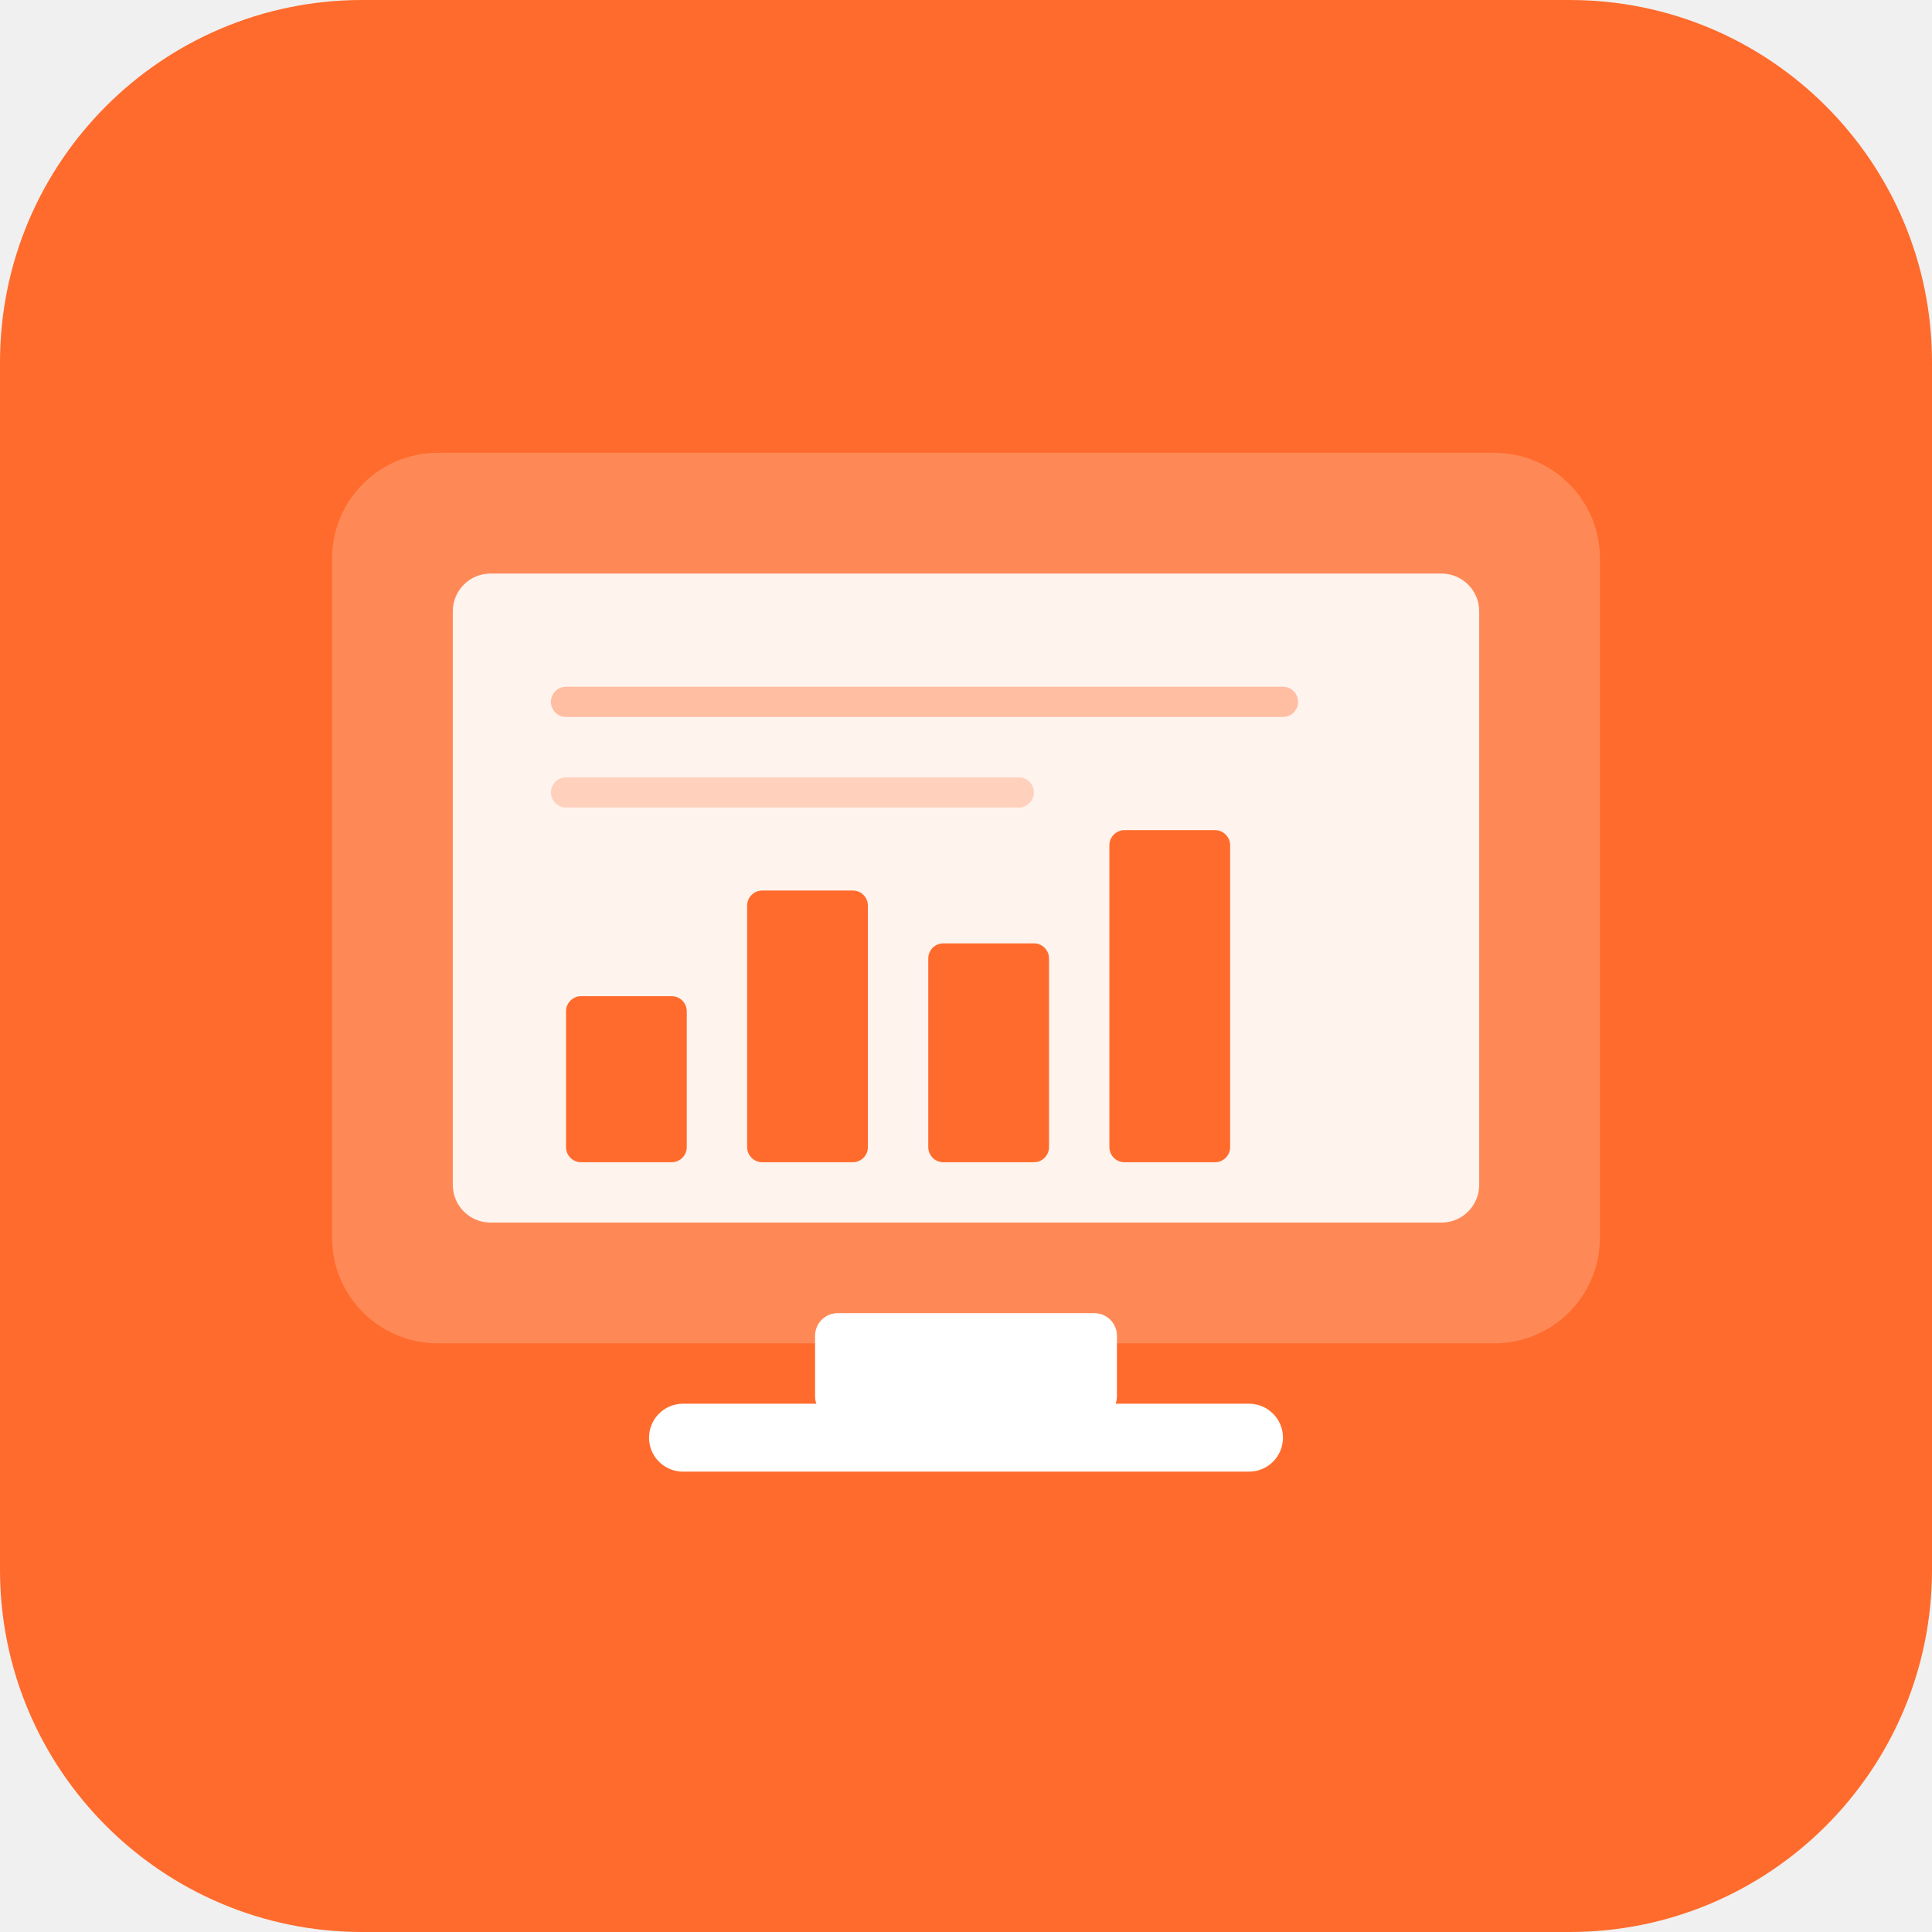
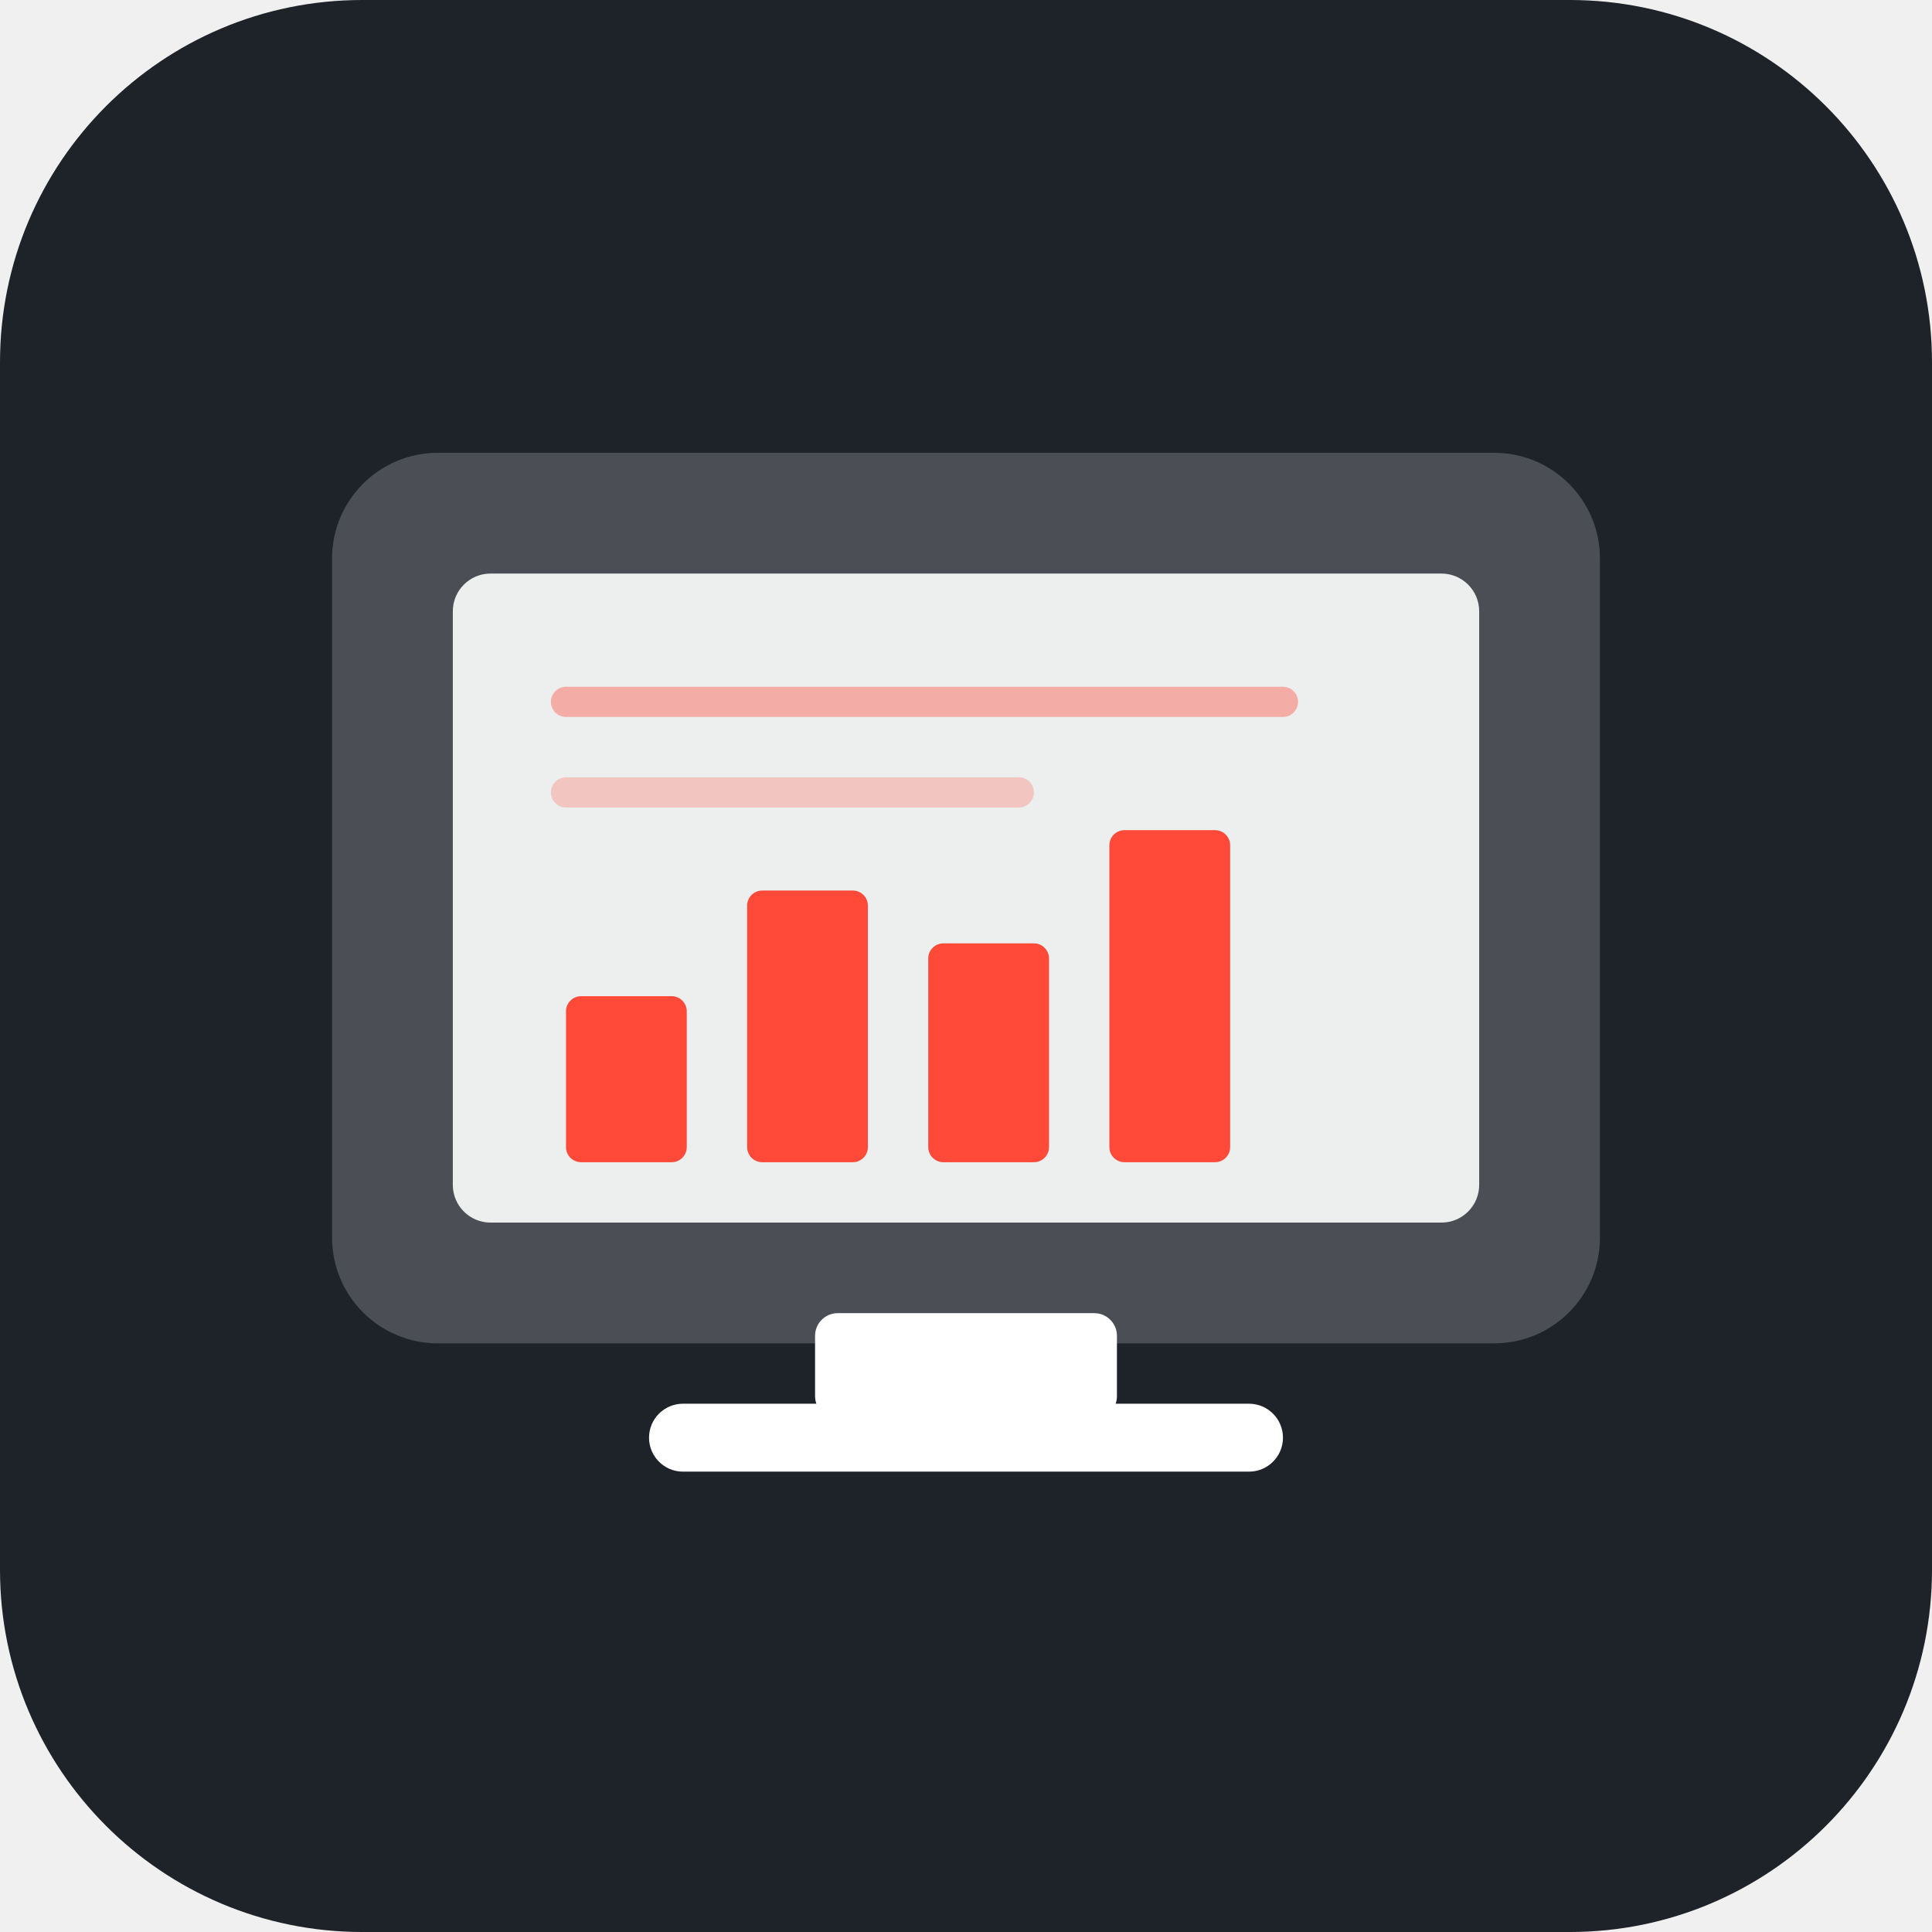
<svg xmlns="http://www.w3.org/2000/svg" viewBox="0 0 512 512">
-   <rect width="512" height="512" rx="96" fill="#ff6b2c" />
+   <rect width="512" height="512" rx="96" fill="#1E2229" />
  <rect x="96" y="128" width="320" height="220" rx="20" fill="white" opacity="0.2" stroke="white" stroke-width="16" />
  <rect x="120" y="152" width="272" height="172" rx="10" fill="white" opacity="0.9" />
  <rect x="216" y="348" width="80" height="28" rx="6" fill="white" />
  <rect x="172" y="372" width="168" height="18" rx="9" fill="white" />
-   <rect x="150" y="264" width="32" height="44" rx="4" fill="#ff6b2c" />
-   <rect x="198" y="236" width="32" height="72" rx="4" fill="#ff6b2c" />
-   <rect x="246" y="250" width="32" height="58" rx="4" fill="#ff6b2c" />
-   <rect x="294" y="220" width="32" height="88" rx="4" fill="#ff6b2c" />
-   <line x1="150" y1="186" x2="340" y2="186" stroke="#ff6b2c" stroke-width="8" stroke-linecap="round" opacity="0.4" />
-   <line x1="150" y1="210" x2="270" y2="210" stroke="#ff6b2c" stroke-width="8" stroke-linecap="round" opacity="0.25" />
+   <rect x="150" y="264" width="32" height="44" rx="4" fill="#FF4A3A" />
+   <rect x="198" y="236" width="32" height="72" rx="4" fill="#FF4A3A" />
+   <rect x="246" y="250" width="32" height="58" rx="4" fill="#FF4A3A" />
+   <rect x="294" y="220" width="32" height="88" rx="4" fill="#FF4A3A" />
+   <line x1="150" y1="186" x2="340" y2="186" stroke="#FF4A3A" stroke-width="8" stroke-linecap="round" opacity="0.4" />
+   <line x1="150" y1="210" x2="270" y2="210" stroke="#FF4A3A" stroke-width="8" stroke-linecap="round" opacity="0.25" />
</svg>
